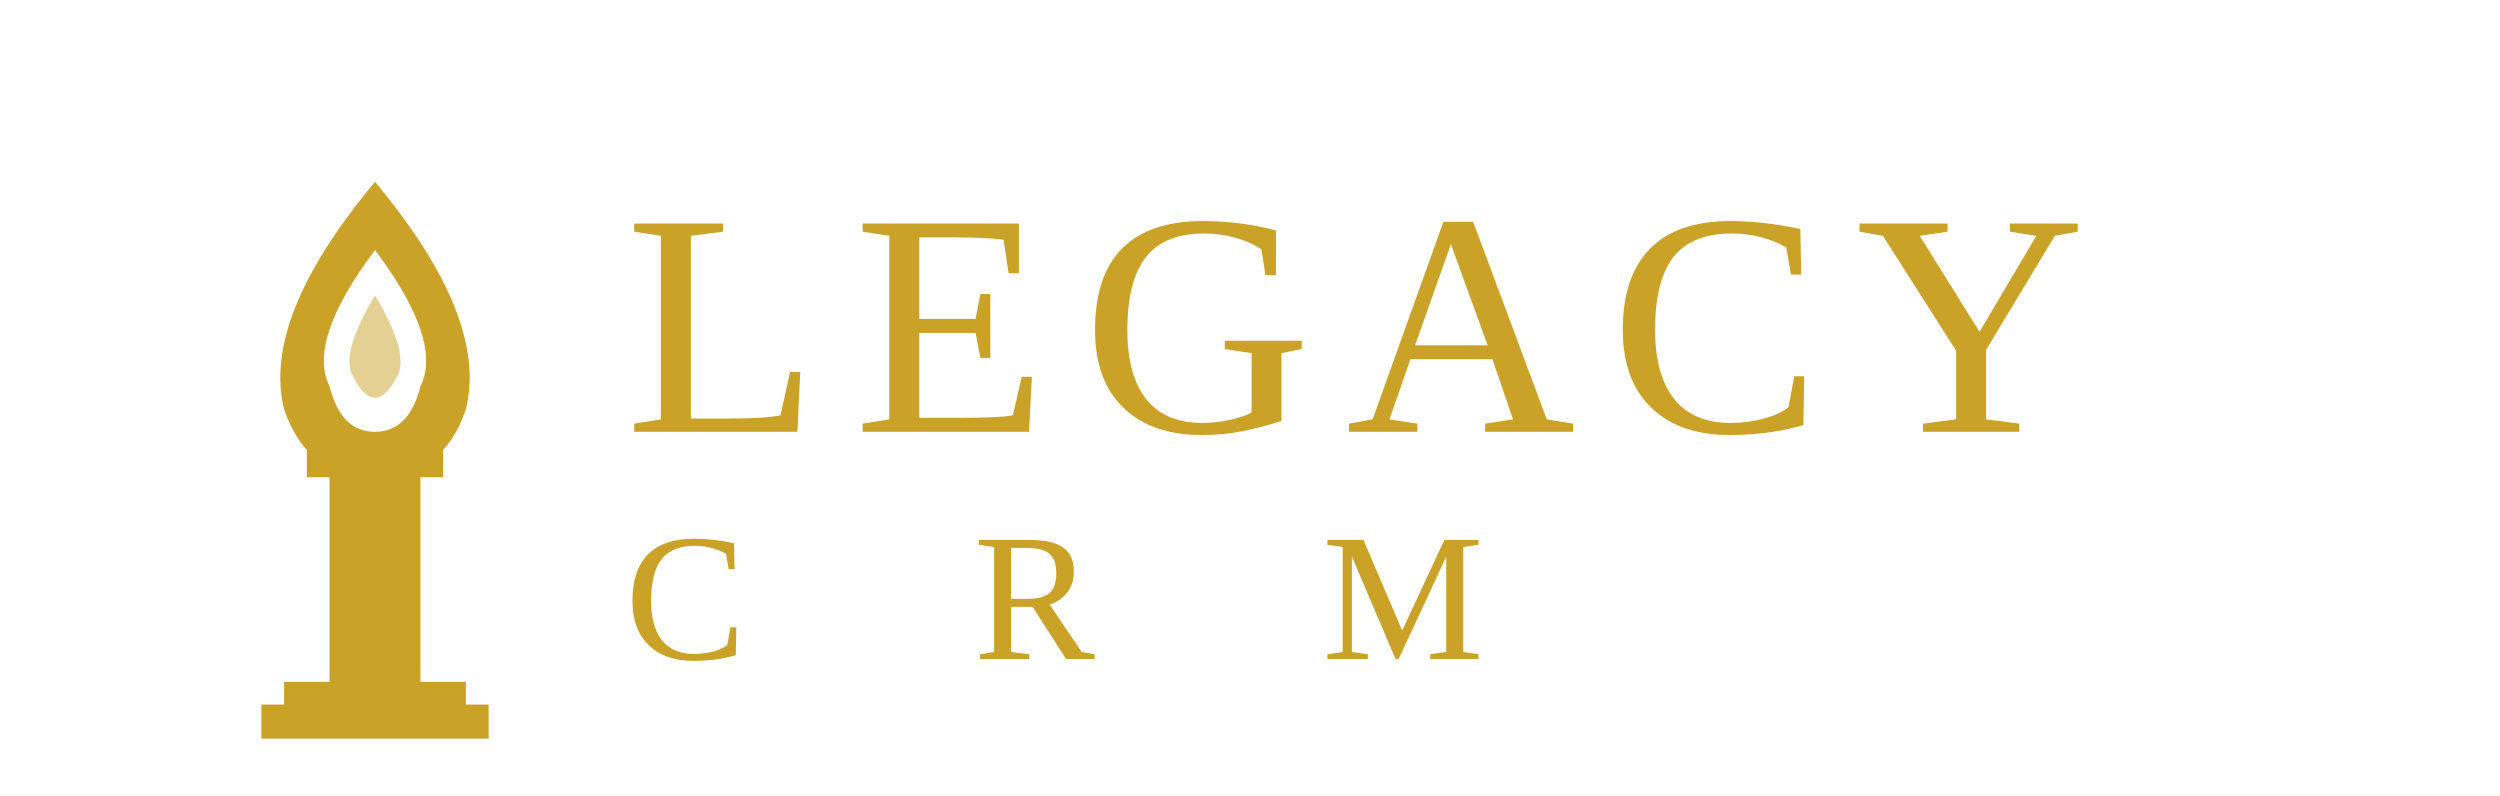
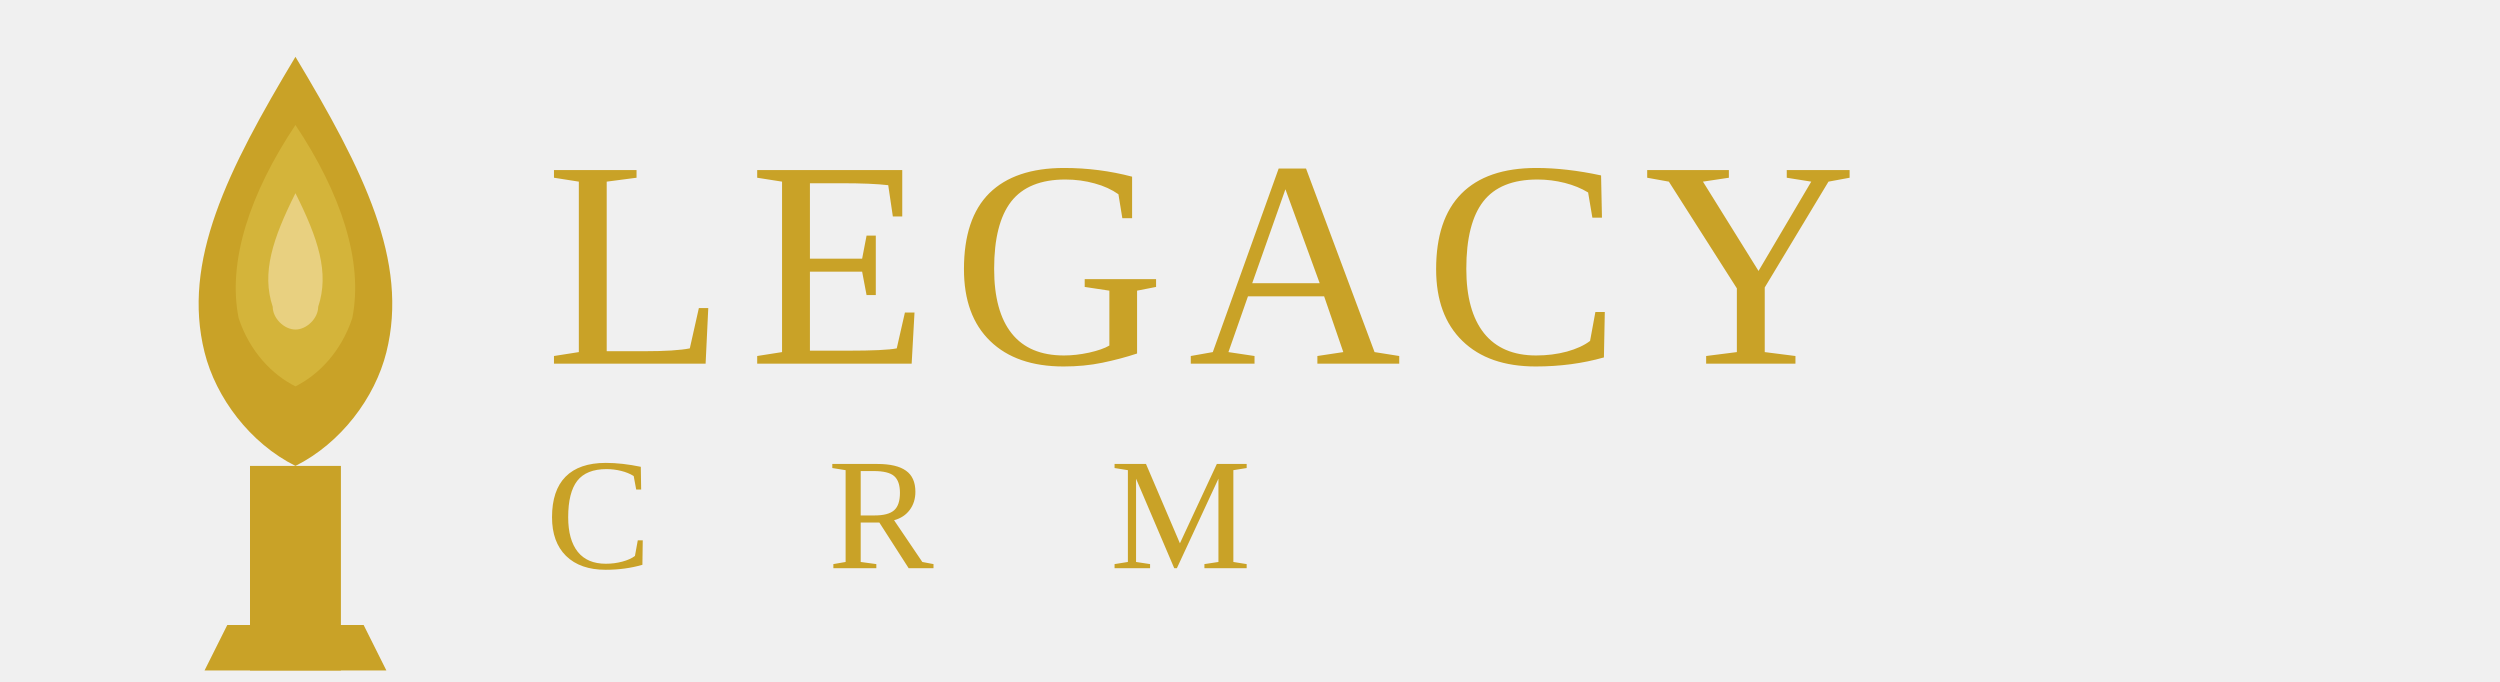
- <svg xmlns="http://www.w3.org/2000/svg" viewBox="0 0 220 70" fill="none">
-   <rect width="220" height="70" fill="white" />
-   <g transform="translate(15, 8)">
-     <rect x="14" y="32" width="8" height="22" fill="#c9a227" />
-     <rect x="12" y="30" width="12" height="4" fill="#c9a227" />
-     <rect x="10" y="52" width="16" height="4" fill="#c9a227" />
-     <rect x="8" y="54" width="20" height="3" fill="#c9a227" />
-     <path d="M18 8 Q8 20 10 28 Q12 34 18 34 Q24 34 26 28 Q28 20 18 8" fill="#c9a227" />
-     <path d="M18 14 Q12 22 14 26 Q15 30 18 30 Q21 30 22 26 Q24 22 18 14" fill="white" />
-     <path d="M18 18 Q15 23 16 25 Q17 27 18 27 Q19 27 20 25 Q21 23 18 18" fill="#c9a227" opacity="0.5" />
+ <svg xmlns="http://www.w3.org/2000/svg" viewBox="0 0 220 60" fill="none">
+   <g transform="translate(8, 5)">
+     <path d="M18 0 C12 10 8 18 10 26 C11 30 14 34 18 36 C22 34 25 30 26 26 C28 18 24 10 18 0" fill="#C9A227" />
+     <path d="M18 6 C14 12 12 18 13 23 C14 26 16 28 18 29 C20 28 22 26 23 23 C24 18 22 12 18 6" fill="#D4B43A" />
+     <path d="M18 12 C16 16 15 19 16 22 C16 23 17 24 18 24 C19 24 20 23 20 22 C21 19 20 16 18 12" fill="#E8D080" />
+     <rect x="14" y="36" width="8" height="18" fill="#C9A227" />
+     <path d="M10 54 L26 54 L24 50 L12 50 Z" fill="#C9A227" />
  </g>
-   <text x="55" y="38" font-family="Georgia, Times New Roman, serif" font-size="28" font-weight="400" fill="#c9a227" letter-spacing="3">LEGACY</text>
-   <text x="55" y="58" font-family="Georgia, Times New Roman, serif" font-size="16" font-weight="400" fill="#c9a227" letter-spacing="8">C R M</text>
+   <text x="48" y="32" font-family="Georgia, 'Times New Roman', serif" font-size="26" font-weight="400" fill="#C9A227" letter-spacing="2">LEGACY</text>
+   <text x="48" y="50" font-family="Georgia, 'Times New Roman', serif" font-size="14" font-weight="400" fill="#C9A227" letter-spacing="6">C R M</text>
</svg>
